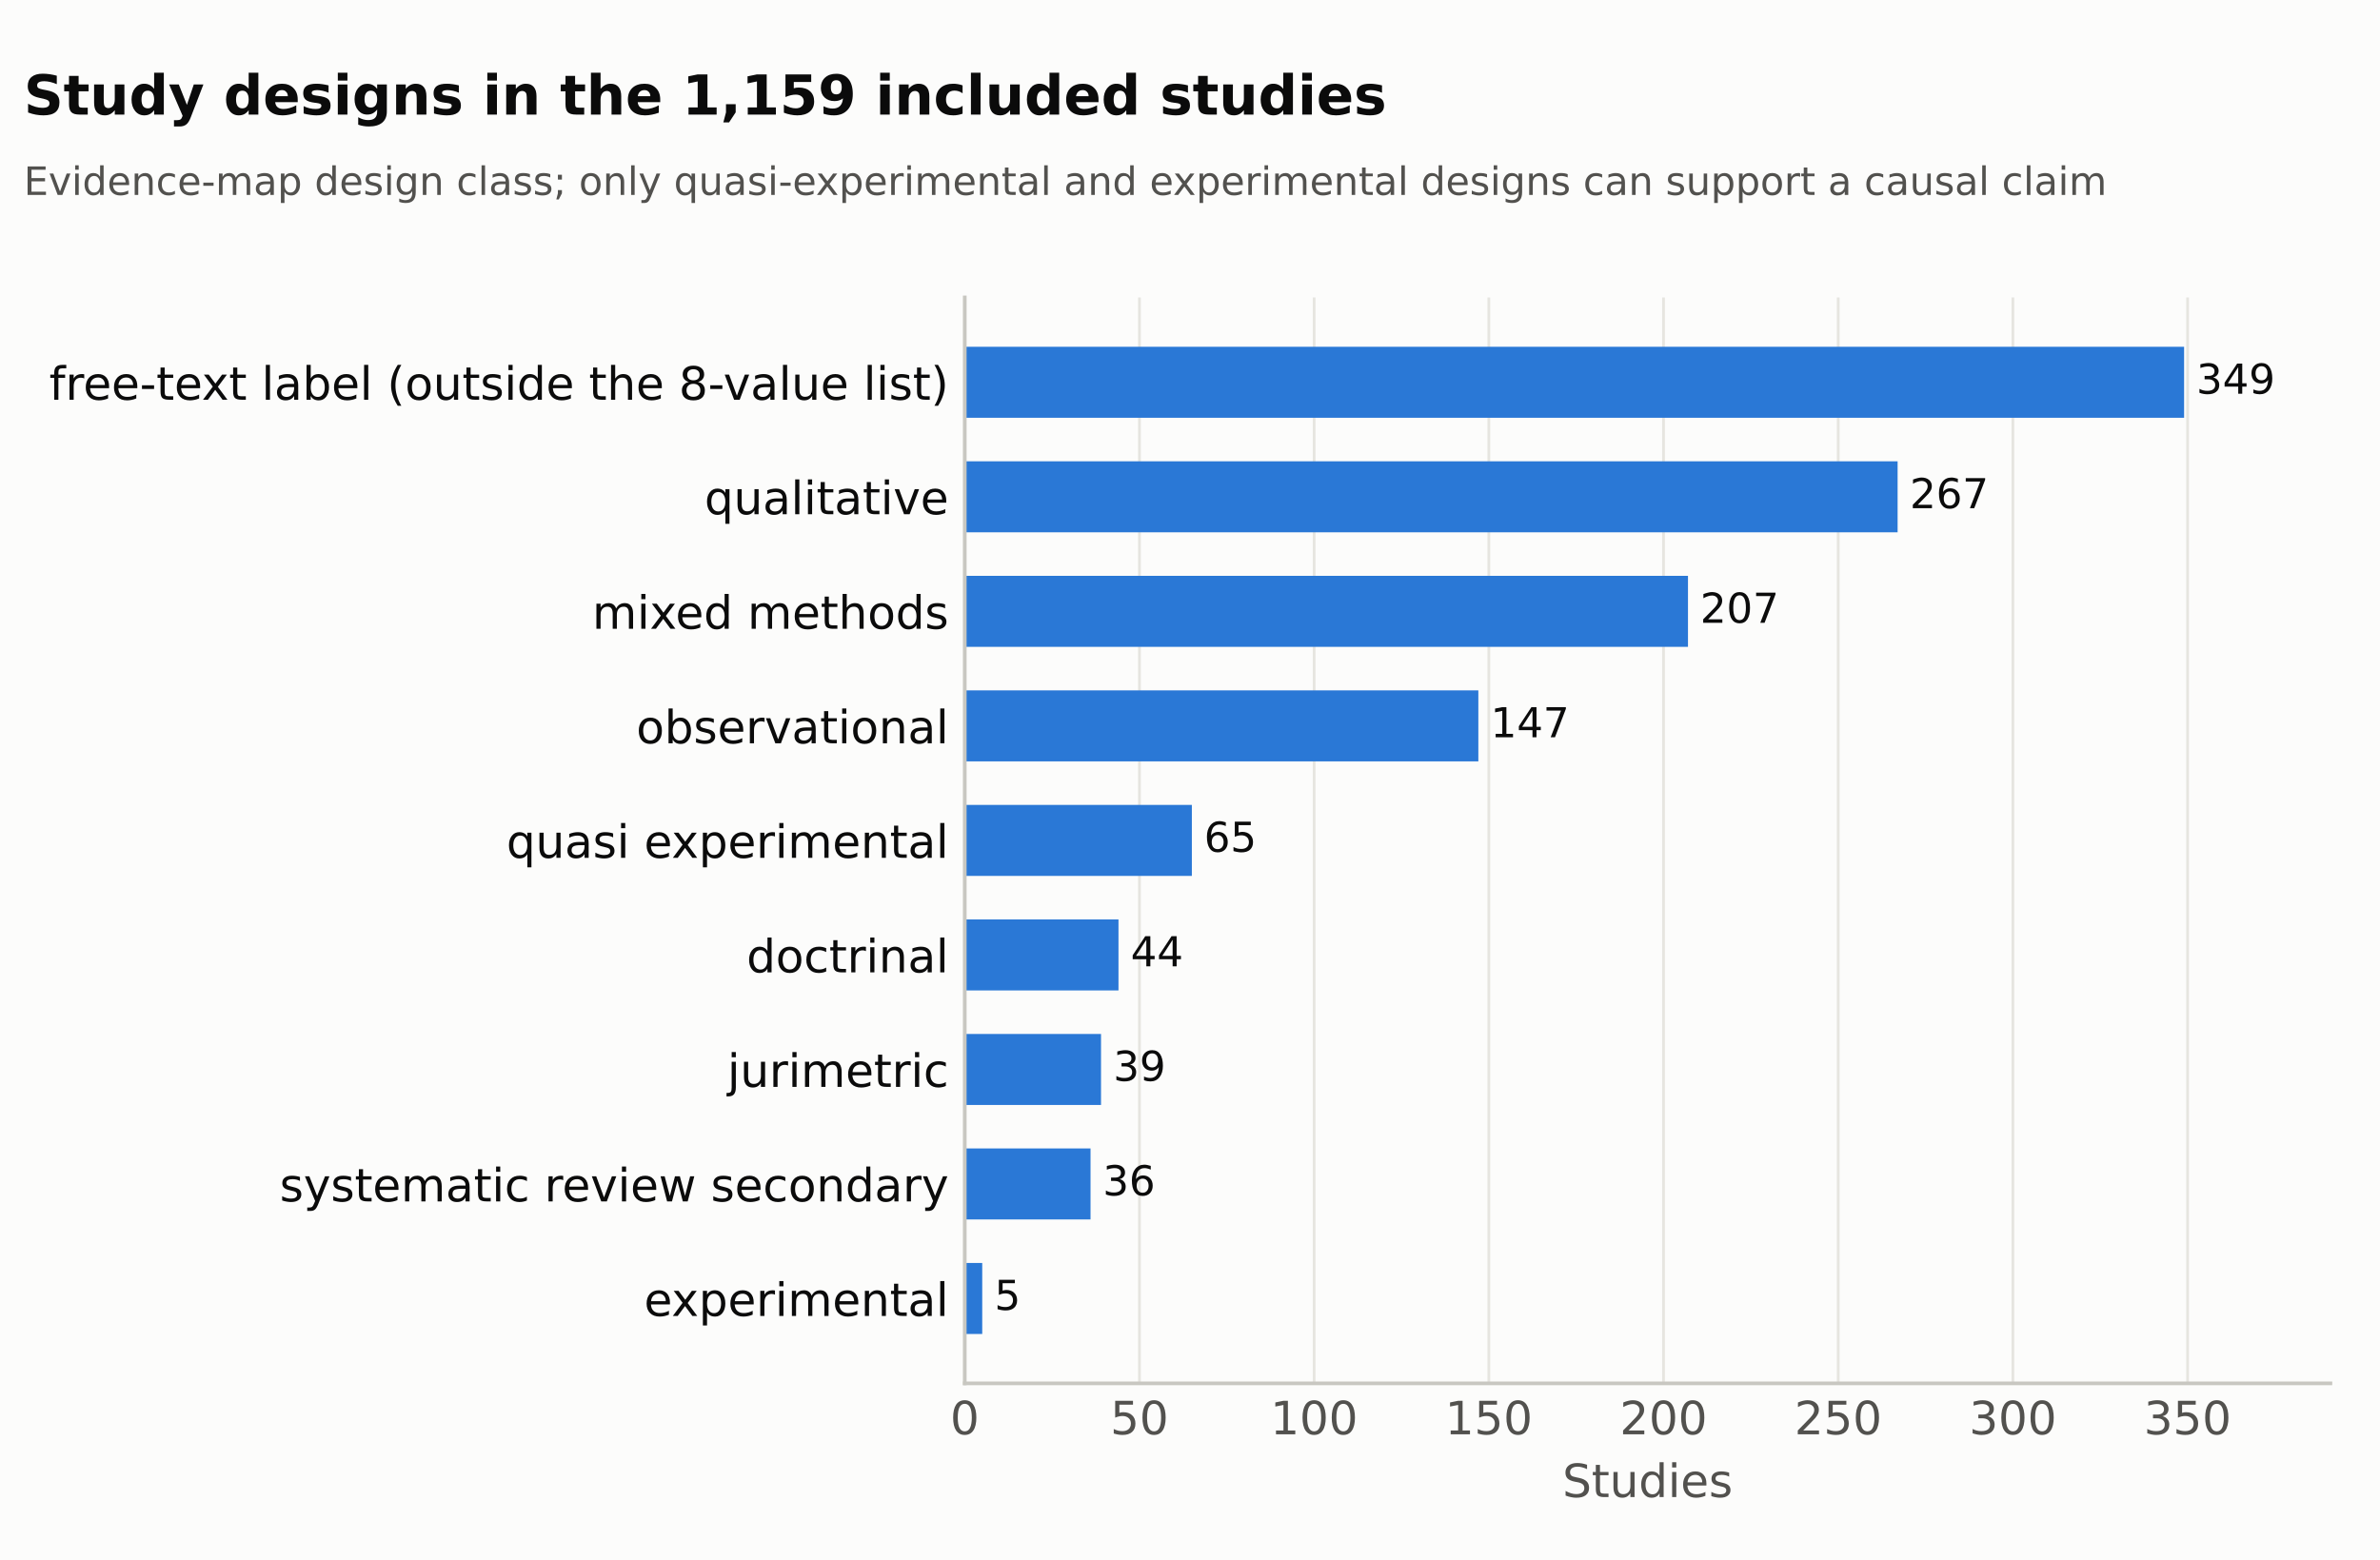
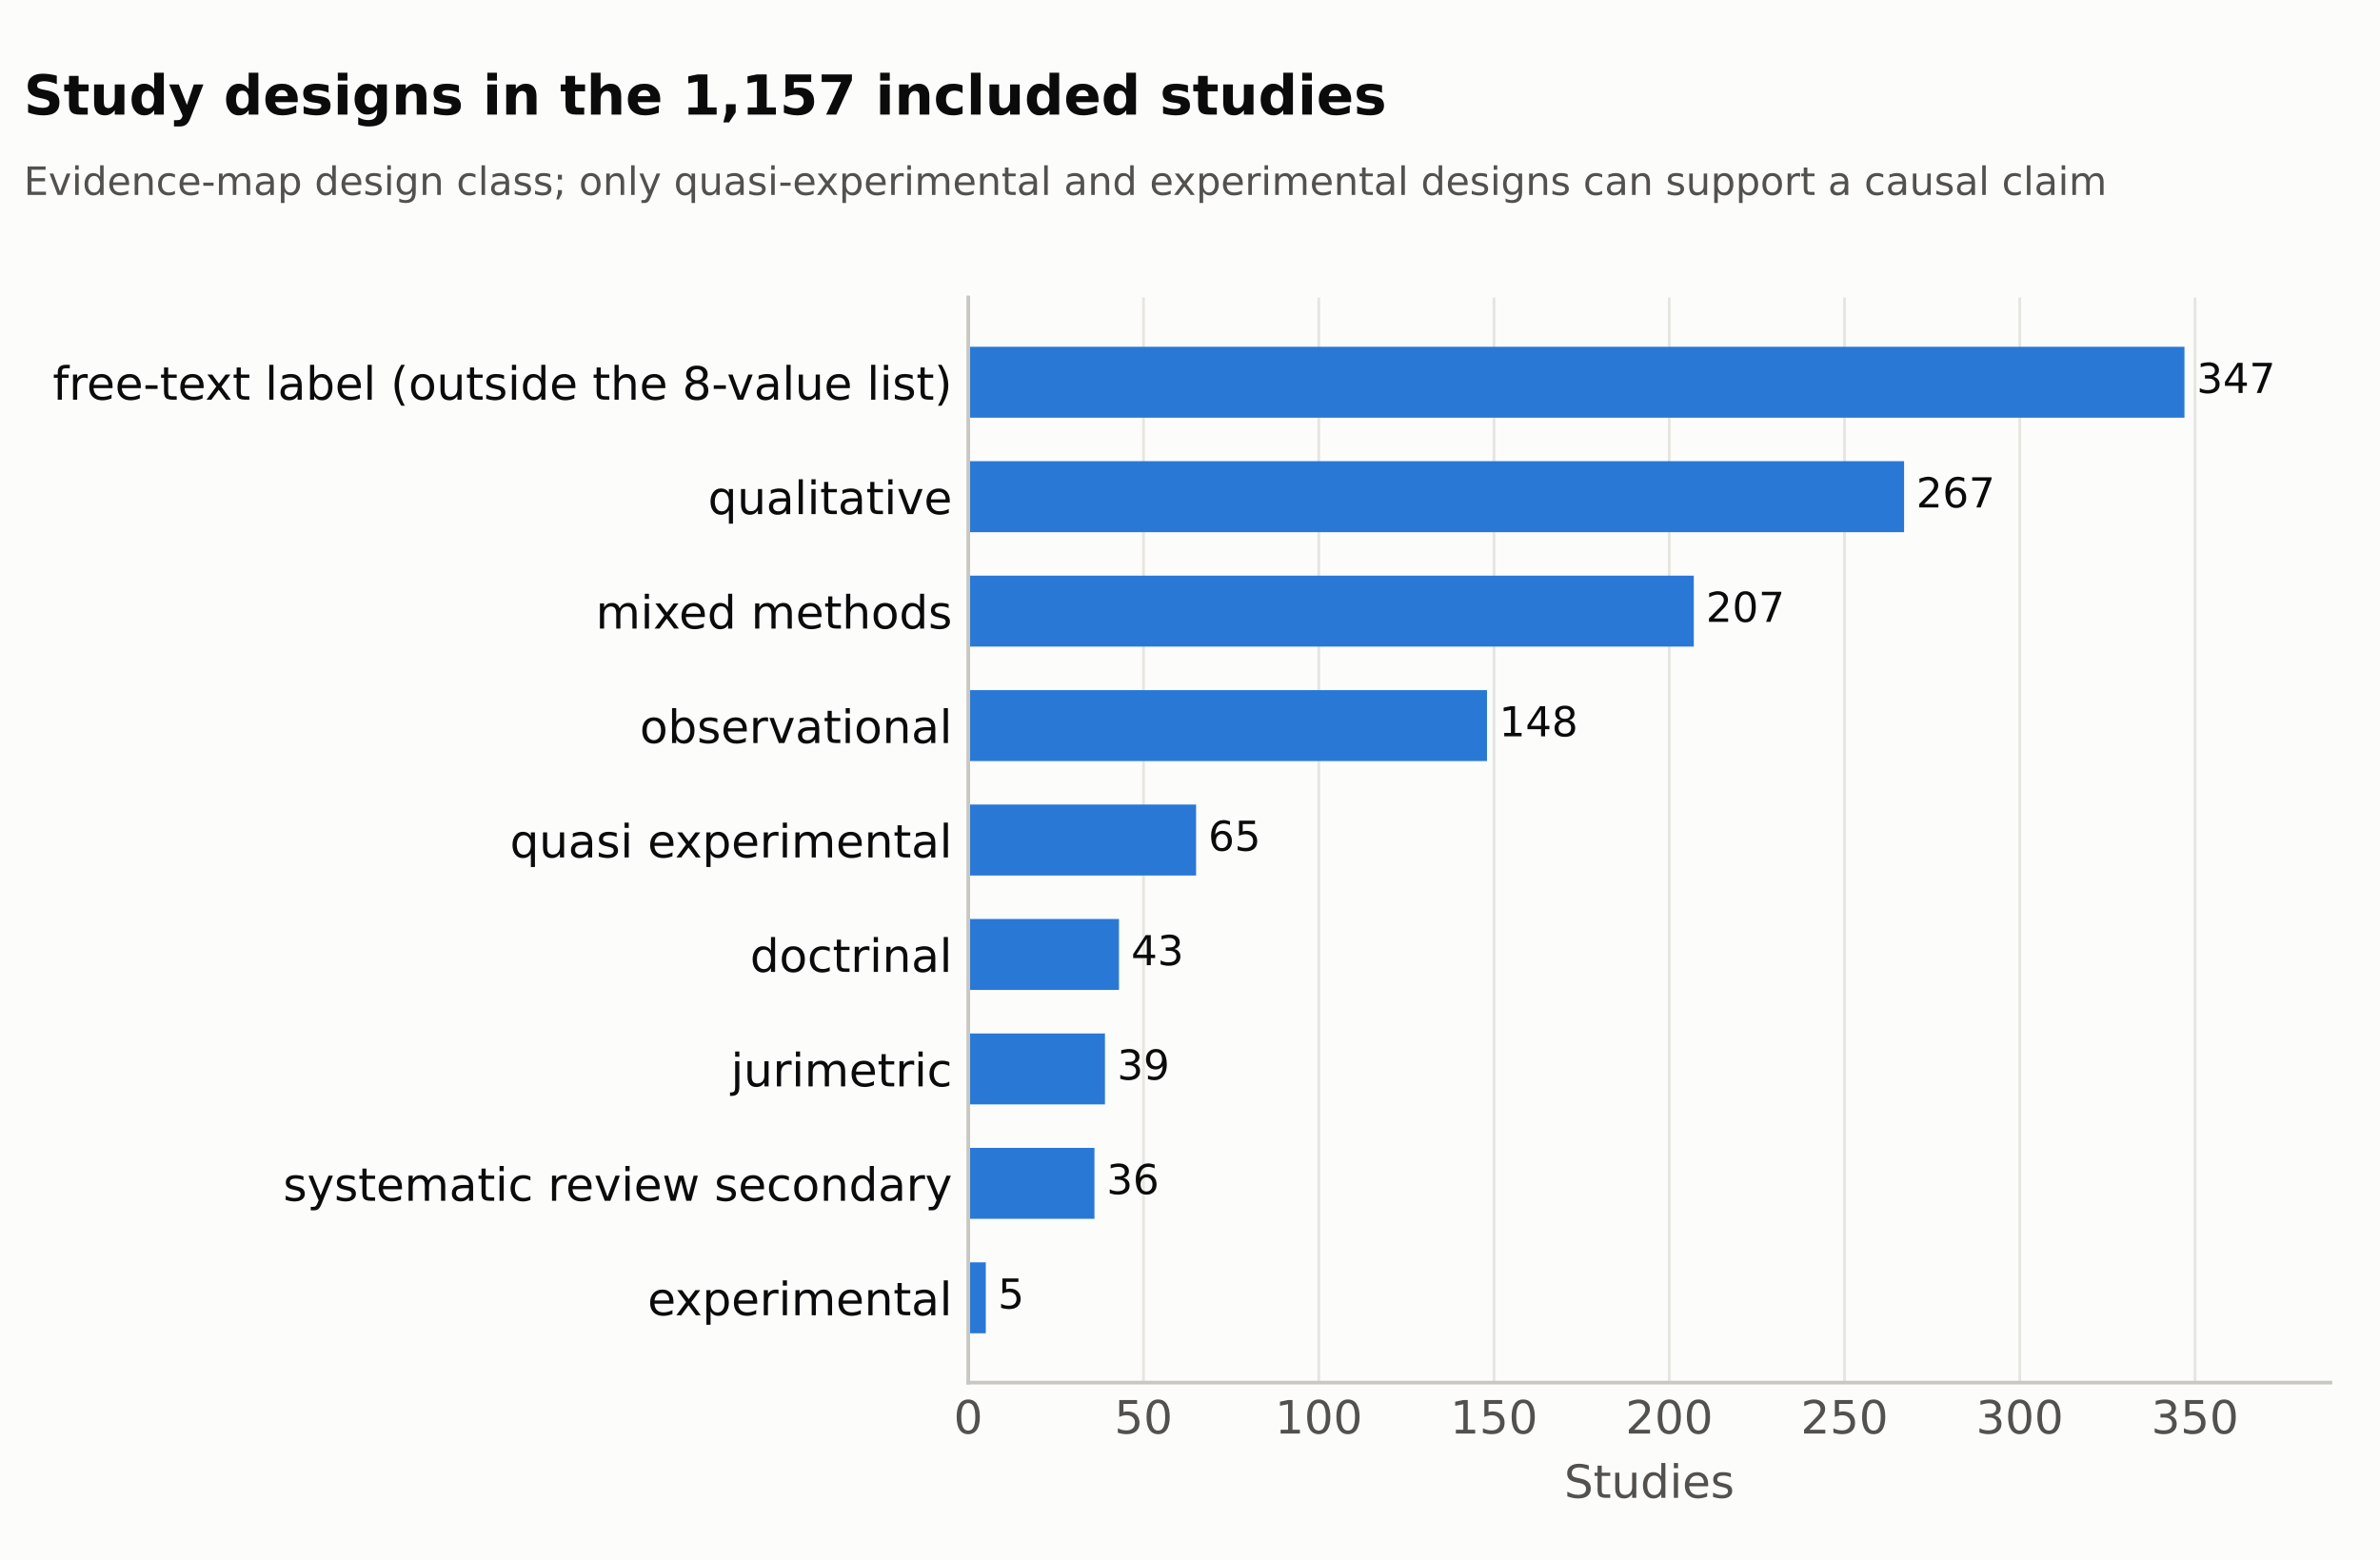
<svg xmlns="http://www.w3.org/2000/svg" width="518.4pt" height="339.84pt" viewBox="0 0 518.4 339.84" version="1.1">
  <defs>
    <style type="text/css">*{stroke-linejoin: round; stroke-linecap: butt}</style>
  </defs>
  <g id="figure_1">
    <g id="patch_1">
      <path d="M 0 339.84  L 518.4 339.84  L 518.4 0  L 0 0  z " style="fill: #fcfcfb" />
    </g>
    <g id="axes_1">
      <g id="patch_2">
-         <path d="M 210.14 301.38  L 507.6 301.38  L 507.6 64.8  L 210.14 64.8  z " style="fill: #fcfcfb" />
+         <path d="M 210.905 301.218  L 507.6 301.218  L 507.6 64.8  L 210.905 64.8  z " style="fill: #fcfcfb" />
      </g>
      <g id="matplotlib.axis_1">
        <g id="xtick_1">
          <g id="line2d_1">
-             <path d="M 210.14 301.38  L 210.14 64.8  " clip-path="url(#pdea833dba3)" style="fill: none; stroke: #e6e5e0; stroke-width: 0.6; stroke-linecap: square" />
+             <path d="M 210.905 301.218  L 210.905 64.8  " clip-path="url(#pd3a6a3861b)" style="fill: none; stroke: #e6e5e0; stroke-width: 0.6; stroke-linecap: square" />
          </g>
          <g id="line2d_2" />
          <g id="text_1">
-             <text style="font-size: 10px; font-family: 'DejaVu Sans', 'Bitstream Vera Sans', 'Computer Modern Sans Serif', 'Lucida Grande', 'Verdana', 'Geneva', 'Lucid', 'Arial', 'Helvetica', 'Avant Garde', sans-serif; text-anchor: middle; fill: #52514e" x="210.14" y="312.478" transform="rotate(-0 210.14 312.4784)">0</text>
+             <text style="font-size: 10px; font-family: 'DejaVu Sans', 'Bitstream Vera Sans', 'Computer Modern Sans Serif', 'Lucida Grande', 'Verdana', 'Geneva', 'Lucid', 'Arial', 'Helvetica', 'Avant Garde', sans-serif; text-anchor: middle; fill: #52514e" x="210.905" y="312.315" transform="rotate(-0 210.905 312.3153)">0</text>
          </g>
        </g>
        <g id="xtick_2">
          <g id="line2d_3">
-             <path d="M 248.19 301.38  L 248.19 64.8  " clip-path="url(#pdea833dba3)" style="fill: none; stroke: #e6e5e0; stroke-width: 0.6; stroke-linecap: square" />
+             <path d="M 249.076 301.218  L 249.076 64.8  " clip-path="url(#pd3a6a3861b)" style="fill: none; stroke: #e6e5e0; stroke-width: 0.6; stroke-linecap: square" />
          </g>
          <g id="line2d_4" />
          <g id="text_2">
-             <text style="font-size: 10px; font-family: 'DejaVu Sans', 'Bitstream Vera Sans', 'Computer Modern Sans Serif', 'Lucida Grande', 'Verdana', 'Geneva', 'Lucid', 'Arial', 'Helvetica', 'Avant Garde', sans-serif; text-anchor: middle; fill: #52514e" x="248.19" y="312.478" transform="rotate(-0 248.19 312.4784)">50</text>
+             <text style="font-size: 10px; font-family: 'DejaVu Sans', 'Bitstream Vera Sans', 'Computer Modern Sans Serif', 'Lucida Grande', 'Verdana', 'Geneva', 'Lucid', 'Arial', 'Helvetica', 'Avant Garde', sans-serif; text-anchor: middle; fill: #52514e" x="249.076" y="312.315" transform="rotate(-0 249.0759 312.3153)">50</text>
          </g>
        </g>
        <g id="xtick_3">
          <g id="line2d_5">
-             <path d="M 286.24 301.38  L 286.24 64.8  " clip-path="url(#pdea833dba3)" style="fill: none; stroke: #e6e5e0; stroke-width: 0.6; stroke-linecap: square" />
+             <path d="M 287.247 301.218  L 287.247 64.8  " clip-path="url(#pd3a6a3861b)" style="fill: none; stroke: #e6e5e0; stroke-width: 0.6; stroke-linecap: square" />
          </g>
          <g id="line2d_6" />
          <g id="text_3">
-             <text style="font-size: 10px; font-family: 'DejaVu Sans', 'Bitstream Vera Sans', 'Computer Modern Sans Serif', 'Lucida Grande', 'Verdana', 'Geneva', 'Lucid', 'Arial', 'Helvetica', 'Avant Garde', sans-serif; text-anchor: middle; fill: #52514e" x="286.24" y="312.478" transform="rotate(-0 286.2401 312.4784)">100</text>
+             <text style="font-size: 10px; font-family: 'DejaVu Sans', 'Bitstream Vera Sans', 'Computer Modern Sans Serif', 'Lucida Grande', 'Verdana', 'Geneva', 'Lucid', 'Arial', 'Helvetica', 'Avant Garde', sans-serif; text-anchor: middle; fill: #52514e" x="287.247" y="312.315" transform="rotate(-0 287.2469 312.3153)">100</text>
          </g>
        </g>
        <g id="xtick_4">
          <g id="line2d_7">
-             <path d="M 324.29 301.38  L 324.29 64.8  " clip-path="url(#pdea833dba3)" style="fill: none; stroke: #e6e5e0; stroke-width: 0.6; stroke-linecap: square" />
+             <path d="M 325.418 301.218  L 325.418 64.8  " clip-path="url(#pd3a6a3861b)" style="fill: none; stroke: #e6e5e0; stroke-width: 0.6; stroke-linecap: square" />
          </g>
          <g id="line2d_8" />
          <g id="text_4">
-             <text style="font-size: 10px; font-family: 'DejaVu Sans', 'Bitstream Vera Sans', 'Computer Modern Sans Serif', 'Lucida Grande', 'Verdana', 'Geneva', 'Lucid', 'Arial', 'Helvetica', 'Avant Garde', sans-serif; text-anchor: middle; fill: #52514e" x="324.29" y="312.478" transform="rotate(-0 324.2901 312.4784)">150</text>
+             <text style="font-size: 10px; font-family: 'DejaVu Sans', 'Bitstream Vera Sans', 'Computer Modern Sans Serif', 'Lucida Grande', 'Verdana', 'Geneva', 'Lucid', 'Arial', 'Helvetica', 'Avant Garde', sans-serif; text-anchor: middle; fill: #52514e" x="325.418" y="312.315" transform="rotate(-0 325.4178 312.3153)">150</text>
          </g>
        </g>
        <g id="xtick_5">
          <g id="line2d_9">
-             <path d="M 362.34 301.38  L 362.34 64.8  " clip-path="url(#pdea833dba3)" style="fill: none; stroke: #e6e5e0; stroke-width: 0.6; stroke-linecap: square" />
+             <path d="M 363.589 301.218  L 363.589 64.8  " clip-path="url(#pd3a6a3861b)" style="fill: none; stroke: #e6e5e0; stroke-width: 0.6; stroke-linecap: square" />
          </g>
          <g id="line2d_10" />
          <g id="text_5">
-             <text style="font-size: 10px; font-family: 'DejaVu Sans', 'Bitstream Vera Sans', 'Computer Modern Sans Serif', 'Lucida Grande', 'Verdana', 'Geneva', 'Lucid', 'Arial', 'Helvetica', 'Avant Garde', sans-serif; text-anchor: middle; fill: #52514e" x="362.34" y="312.478" transform="rotate(-0 362.3402 312.4784)">200</text>
+             <text style="font-size: 10px; font-family: 'DejaVu Sans', 'Bitstream Vera Sans', 'Computer Modern Sans Serif', 'Lucida Grande', 'Verdana', 'Geneva', 'Lucid', 'Arial', 'Helvetica', 'Avant Garde', sans-serif; text-anchor: middle; fill: #52514e" x="363.589" y="312.315" transform="rotate(-0 363.5887 312.3153)">200</text>
          </g>
        </g>
        <g id="xtick_6">
          <g id="line2d_11">
-             <path d="M 400.39 301.38  L 400.39 64.8  " clip-path="url(#pdea833dba3)" style="fill: none; stroke: #e6e5e0; stroke-width: 0.6; stroke-linecap: square" />
+             <path d="M 401.76 301.218  L 401.76 64.8  " clip-path="url(#pd3a6a3861b)" style="fill: none; stroke: #e6e5e0; stroke-width: 0.6; stroke-linecap: square" />
          </g>
          <g id="line2d_12" />
          <g id="text_6">
-             <text style="font-size: 10px; font-family: 'DejaVu Sans', 'Bitstream Vera Sans', 'Computer Modern Sans Serif', 'Lucida Grande', 'Verdana', 'Geneva', 'Lucid', 'Arial', 'Helvetica', 'Avant Garde', sans-serif; text-anchor: middle; fill: #52514e" x="400.39" y="312.478" transform="rotate(-0 400.3902 312.4784)">250</text>
+             <text style="font-size: 10px; font-family: 'DejaVu Sans', 'Bitstream Vera Sans', 'Computer Modern Sans Serif', 'Lucida Grande', 'Verdana', 'Geneva', 'Lucid', 'Arial', 'Helvetica', 'Avant Garde', sans-serif; text-anchor: middle; fill: #52514e" x="401.76" y="312.315" transform="rotate(-0 401.7596 312.3153)">250</text>
          </g>
        </g>
        <g id="xtick_7">
          <g id="line2d_13">
-             <path d="M 438.44 301.38  L 438.44 64.8  " clip-path="url(#pdea833dba3)" style="fill: none; stroke: #e6e5e0; stroke-width: 0.6; stroke-linecap: square" />
+             <path d="M 439.931 301.218  L 439.931 64.8  " clip-path="url(#pd3a6a3861b)" style="fill: none; stroke: #e6e5e0; stroke-width: 0.6; stroke-linecap: square" />
          </g>
          <g id="line2d_14" />
          <g id="text_7">
-             <text style="font-size: 10px; font-family: 'DejaVu Sans', 'Bitstream Vera Sans', 'Computer Modern Sans Serif', 'Lucida Grande', 'Verdana', 'Geneva', 'Lucid', 'Arial', 'Helvetica', 'Avant Garde', sans-serif; text-anchor: middle; fill: #52514e" x="438.44" y="312.478" transform="rotate(-0 438.4402 312.4784)">300</text>
+             <text style="font-size: 10px; font-family: 'DejaVu Sans', 'Bitstream Vera Sans', 'Computer Modern Sans Serif', 'Lucida Grande', 'Verdana', 'Geneva', 'Lucid', 'Arial', 'Helvetica', 'Avant Garde', sans-serif; text-anchor: middle; fill: #52514e" x="439.931" y="312.315" transform="rotate(-0 439.9306 312.3153)">300</text>
          </g>
        </g>
        <g id="xtick_8">
          <g id="line2d_15">
-             <path d="M 476.49 301.38  L 476.49 64.8  " clip-path="url(#pdea833dba3)" style="fill: none; stroke: #e6e5e0; stroke-width: 0.6; stroke-linecap: square" />
+             <path d="M 478.102 301.218  L 478.102 64.8  " clip-path="url(#pd3a6a3861b)" style="fill: none; stroke: #e6e5e0; stroke-width: 0.6; stroke-linecap: square" />
          </g>
          <g id="line2d_16" />
          <g id="text_8">
-             <text style="font-size: 10px; font-family: 'DejaVu Sans', 'Bitstream Vera Sans', 'Computer Modern Sans Serif', 'Lucida Grande', 'Verdana', 'Geneva', 'Lucid', 'Arial', 'Helvetica', 'Avant Garde', sans-serif; text-anchor: middle; fill: #52514e" x="476.49" y="312.478" transform="rotate(-0 476.4903 312.4784)">350</text>
+             <text style="font-size: 10px; font-family: 'DejaVu Sans', 'Bitstream Vera Sans', 'Computer Modern Sans Serif', 'Lucida Grande', 'Verdana', 'Geneva', 'Lucid', 'Arial', 'Helvetica', 'Avant Garde', sans-serif; text-anchor: middle; fill: #52514e" x="478.102" y="312.315" transform="rotate(-0 478.1015 312.3153)">350</text>
          </g>
        </g>
        <g id="text_9">
-           <text style="font-size: 10px; font-family: 'DejaVu Sans', 'Bitstream Vera Sans', 'Computer Modern Sans Serif', 'Lucida Grande', 'Verdana', 'Geneva', 'Lucid', 'Arial', 'Helvetica', 'Avant Garde', sans-serif; text-anchor: middle; fill: #52514e" x="358.87" y="326.157" transform="rotate(-0 358.87 326.1566)">Studies</text>
+           <text style="font-size: 10px; font-family: 'DejaVu Sans', 'Bitstream Vera Sans', 'Computer Modern Sans Serif', 'Lucida Grande', 'Verdana', 'Geneva', 'Lucid', 'Arial', 'Helvetica', 'Avant Garde', sans-serif; text-anchor: middle; fill: #52514e" x="359.252" y="326.316" transform="rotate(-0 359.2525 326.3161)">Studies</text>
        </g>
      </g>
      <g id="matplotlib.axis_2">
        <g id="ytick_1">
          <g id="line2d_17" />
          <g id="text_10">
-             <text style="font-size: 10px; font-family: 'DejaVu Sans', 'Bitstream Vera Sans', 'Computer Modern Sans Serif', 'Lucida Grande', 'Verdana', 'Geneva', 'Lucid', 'Arial', 'Helvetica', 'Avant Garde', sans-serif; text-anchor: end; fill: #0b0b0b" x="206.64" y="87.087" transform="rotate(-0 206.64 87.08749)">free-text label (outside the 8-value list)</text>
+             <text style="font-size: 10px; font-family: 'DejaVu Sans', 'Bitstream Vera Sans', 'Computer Modern Sans Serif', 'Lucida Grande', 'Verdana', 'Geneva', 'Lucid', 'Arial', 'Helvetica', 'Avant Garde', sans-serif; text-anchor: end; fill: #0b0b0b" x="207.405" y="87.075" transform="rotate(-0 207.405 87.0748)">free-text label (outside the 8-value list)</text>
          </g>
        </g>
        <g id="ytick_2">
          <g id="line2d_18" />
          <g id="text_11">
-             <text style="font-size: 10px; font-family: 'DejaVu Sans', 'Bitstream Vera Sans', 'Computer Modern Sans Serif', 'Lucida Grande', 'Verdana', 'Geneva', 'Lucid', 'Arial', 'Helvetica', 'Avant Garde', sans-serif; text-anchor: end; fill: #0b0b0b" x="206.64" y="112.038" transform="rotate(-0 206.64 112.0379)">qualitative</text>
+             <text style="font-size: 10px; font-family: 'DejaVu Sans', 'Bitstream Vera Sans', 'Computer Modern Sans Serif', 'Lucida Grande', 'Verdana', 'Geneva', 'Lucid', 'Arial', 'Helvetica', 'Avant Garde', sans-serif; text-anchor: end; fill: #0b0b0b" x="207.405" y="112.008" transform="rotate(-0 207.405 112.0081)">qualitative</text>
          </g>
        </g>
        <g id="ytick_3">
          <g id="line2d_19" />
          <g id="text_12">
-             <text style="font-size: 10px; font-family: 'DejaVu Sans', 'Bitstream Vera Sans', 'Computer Modern Sans Serif', 'Lucida Grande', 'Verdana', 'Geneva', 'Lucid', 'Arial', 'Helvetica', 'Avant Garde', sans-serif; text-anchor: end; fill: #0b0b0b" x="206.64" y="136.988" transform="rotate(-0 206.64 136.9884)">mixed methods</text>
+             <text style="font-size: 10px; font-family: 'DejaVu Sans', 'Bitstream Vera Sans', 'Computer Modern Sans Serif', 'Lucida Grande', 'Verdana', 'Geneva', 'Lucid', 'Arial', 'Helvetica', 'Avant Garde', sans-serif; text-anchor: end; fill: #0b0b0b" x="207.405" y="136.941" transform="rotate(-0 207.405 136.9414)">mixed methods</text>
          </g>
        </g>
        <g id="ytick_4">
          <g id="line2d_20" />
          <g id="text_13">
-             <text style="font-size: 10px; font-family: 'DejaVu Sans', 'Bitstream Vera Sans', 'Computer Modern Sans Serif', 'Lucida Grande', 'Verdana', 'Geneva', 'Lucid', 'Arial', 'Helvetica', 'Avant Garde', sans-serif; text-anchor: end; fill: #0b0b0b" x="206.64" y="161.939" transform="rotate(-0 206.64 161.9388)">observational</text>
+             <text style="font-size: 10px; font-family: 'DejaVu Sans', 'Bitstream Vera Sans', 'Computer Modern Sans Serif', 'Lucida Grande', 'Verdana', 'Geneva', 'Lucid', 'Arial', 'Helvetica', 'Avant Garde', sans-serif; text-anchor: end; fill: #0b0b0b" x="207.405" y="161.875" transform="rotate(-0 207.405 161.8747)">observational</text>
          </g>
        </g>
        <g id="ytick_5">
          <g id="line2d_21" />
          <g id="text_14">
-             <text style="font-size: 10px; font-family: 'DejaVu Sans', 'Bitstream Vera Sans', 'Computer Modern Sans Serif', 'Lucida Grande', 'Verdana', 'Geneva', 'Lucid', 'Arial', 'Helvetica', 'Avant Garde', sans-serif; text-anchor: end; fill: #0b0b0b" x="206.64" y="186.889" transform="rotate(-0 206.64 186.8892)">quasi experimental</text>
+             <text style="font-size: 10px; font-family: 'DejaVu Sans', 'Bitstream Vera Sans', 'Computer Modern Sans Serif', 'Lucida Grande', 'Verdana', 'Geneva', 'Lucid', 'Arial', 'Helvetica', 'Avant Garde', sans-serif; text-anchor: end; fill: #0b0b0b" x="207.405" y="186.808" transform="rotate(-0 207.405 186.808)">quasi experimental</text>
          </g>
        </g>
        <g id="ytick_6">
          <g id="line2d_22" />
          <g id="text_15">
-             <text style="font-size: 10px; font-family: 'DejaVu Sans', 'Bitstream Vera Sans', 'Computer Modern Sans Serif', 'Lucida Grande', 'Verdana', 'Geneva', 'Lucid', 'Arial', 'Helvetica', 'Avant Garde', sans-serif; text-anchor: end; fill: #0b0b0b" x="206.64" y="211.84" transform="rotate(-0 206.64 211.8397)">doctrinal</text>
+             <text style="font-size: 10px; font-family: 'DejaVu Sans', 'Bitstream Vera Sans', 'Computer Modern Sans Serif', 'Lucida Grande', 'Verdana', 'Geneva', 'Lucid', 'Arial', 'Helvetica', 'Avant Garde', sans-serif; text-anchor: end; fill: #0b0b0b" x="207.405" y="211.741" transform="rotate(-0 207.405 211.7414)">doctrinal</text>
          </g>
        </g>
        <g id="ytick_7">
          <g id="line2d_23" />
          <g id="text_16">
-             <text style="font-size: 10px; font-family: 'DejaVu Sans', 'Bitstream Vera Sans', 'Computer Modern Sans Serif', 'Lucida Grande', 'Verdana', 'Geneva', 'Lucid', 'Arial', 'Helvetica', 'Avant Garde', sans-serif; text-anchor: end; fill: #0b0b0b" x="206.64" y="236.79" transform="rotate(-0 206.64 236.7901)">jurimetric</text>
+             <text style="font-size: 10px; font-family: 'DejaVu Sans', 'Bitstream Vera Sans', 'Computer Modern Sans Serif', 'Lucida Grande', 'Verdana', 'Geneva', 'Lucid', 'Arial', 'Helvetica', 'Avant Garde', sans-serif; text-anchor: end; fill: #0b0b0b" x="207.405" y="236.675" transform="rotate(-0 207.405 236.6747)">jurimetric</text>
          </g>
        </g>
        <g id="ytick_8">
          <g id="line2d_24" />
          <g id="text_17">
-             <text style="font-size: 10px; font-family: 'DejaVu Sans', 'Bitstream Vera Sans', 'Computer Modern Sans Serif', 'Lucida Grande', 'Verdana', 'Geneva', 'Lucid', 'Arial', 'Helvetica', 'Avant Garde', sans-serif; text-anchor: end; fill: #0b0b0b" x="206.64" y="261.741" transform="rotate(-0 206.64 261.7405)">systematic review secondary</text>
+             <text style="font-size: 10px; font-family: 'DejaVu Sans', 'Bitstream Vera Sans', 'Computer Modern Sans Serif', 'Lucida Grande', 'Verdana', 'Geneva', 'Lucid', 'Arial', 'Helvetica', 'Avant Garde', sans-serif; text-anchor: end; fill: #0b0b0b" x="207.405" y="261.608" transform="rotate(-0 207.405 261.608)">systematic review secondary</text>
          </g>
        </g>
        <g id="ytick_9">
          <g id="line2d_25" />
          <g id="text_18">
-             <text style="font-size: 10px; font-family: 'DejaVu Sans', 'Bitstream Vera Sans', 'Computer Modern Sans Serif', 'Lucida Grande', 'Verdana', 'Geneva', 'Lucid', 'Arial', 'Helvetica', 'Avant Garde', sans-serif; text-anchor: end; fill: #0b0b0b" x="206.64" y="286.691" transform="rotate(-0 206.64 286.6909)">experimental</text>
+             <text style="font-size: 10px; font-family: 'DejaVu Sans', 'Bitstream Vera Sans', 'Computer Modern Sans Serif', 'Lucida Grande', 'Verdana', 'Geneva', 'Lucid', 'Arial', 'Helvetica', 'Avant Garde', sans-serif; text-anchor: end; fill: #0b0b0b" x="207.405" y="286.541" transform="rotate(-0 207.405 286.5413)">experimental</text>
          </g>
        </g>
      </g>
      <g id="patch_3">
-         <path d="M 210.14 75.554  L 475.729 75.554  L 475.729 91.023  L 210.14 91.023  z " clip-path="url(#pdea833dba3)" style="fill: #2a78d6" />
+         <path d="M 210.905 75.546  L 475.811 75.546  L 475.811 91.005  L 210.905 91.005  z " clip-path="url(#pd3a6a3861b)" style="fill: #2a78d6" />
      </g>
      <g id="patch_4">
-         <path d="M 210.14 100.504  L 413.327 100.504  L 413.327 115.973  L 210.14 115.973  z " clip-path="url(#pdea833dba3)" style="fill: #2a78d6" />
+         <path d="M 210.905 100.48  L 414.738 100.48  L 414.738 115.938  L 210.905 115.938  z " clip-path="url(#pd3a6a3861b)" style="fill: #2a78d6" />
      </g>
      <g id="patch_5">
-         <path d="M 210.14 125.455  L 367.667 125.455  L 367.667 140.924  L 210.14 140.924  z " clip-path="url(#pdea833dba3)" style="fill: #2a78d6" />
+         <path d="M 210.905 125.413  L 368.933 125.413  L 368.933 140.872  L 210.905 140.872  z " clip-path="url(#pd3a6a3861b)" style="fill: #2a78d6" />
      </g>
      <g id="patch_6">
-         <path d="M 210.14 150.405  L 322.007 150.405  L 322.007 165.874  L 210.14 165.874  z " clip-path="url(#pdea833dba3)" style="fill: #2a78d6" />
+         <path d="M 210.905 150.346  L 323.891 150.346  L 323.891 165.805  L 210.905 165.805  z " clip-path="url(#pd3a6a3861b)" style="fill: #2a78d6" />
      </g>
      <g id="patch_7">
-         <path d="M 210.14 175.355  L 259.605 175.355  L 259.605 190.825  L 210.14 190.825  z " clip-path="url(#pdea833dba3)" style="fill: #2a78d6" />
+         <path d="M 210.905 175.28  L 260.527 175.28  L 260.527 190.738  L 210.905 190.738  z " clip-path="url(#pd3a6a3861b)" style="fill: #2a78d6" />
      </g>
      <g id="patch_8">
-         <path d="M 210.14 200.306  L 243.624 200.306  L 243.624 215.775  L 210.14 215.775  z " clip-path="url(#pdea833dba3)" style="fill: #2a78d6" />
+         <path d="M 210.905 200.213  L 243.732 200.213  L 243.732 215.671  L 210.905 215.671  z " clip-path="url(#pd3a6a3861b)" style="fill: #2a78d6" />
      </g>
      <g id="patch_9">
-         <path d="M 210.14 225.256  L 239.819 225.256  L 239.819 240.725  L 210.14 240.725  z " clip-path="url(#pdea833dba3)" style="fill: #2a78d6" />
+         <path d="M 210.905 225.146  L 240.678 225.146  L 240.678 240.605  L 210.905 240.605  z " clip-path="url(#pd3a6a3861b)" style="fill: #2a78d6" />
      </g>
      <g id="patch_10">
-         <path d="M 210.14 250.207  L 237.536 250.207  L 237.536 265.676  L 210.14 265.676  z " clip-path="url(#pdea833dba3)" style="fill: #2a78d6" />
+         <path d="M 210.905 250.079  L 238.388 250.079  L 238.388 265.538  L 210.905 265.538  z " clip-path="url(#pd3a6a3861b)" style="fill: #2a78d6" />
      </g>
      <g id="patch_11">
-         <path d="M 210.14 275.157  L 213.945 275.157  L 213.945 290.626  L 210.14 290.626  z " clip-path="url(#pdea833dba3)" style="fill: #2a78d6" />
+         <path d="M 210.905 275.013  L 214.722 275.013  L 214.722 290.471  L 210.905 290.471  z " clip-path="url(#pd3a6a3861b)" style="fill: #2a78d6" />
      </g>
      <g id="patch_12">
-         <path d="M 210.14 301.38  L 210.14 64.8  " style="fill: none; stroke: #c8c7c1; stroke-width: 0.8; stroke-linejoin: miter; stroke-linecap: square" />
+         <path d="M 210.905 301.218  L 210.905 64.8  " style="fill: none; stroke: #c8c7c1; stroke-width: 0.8; stroke-linejoin: miter; stroke-linecap: square" />
      </g>
      <g id="patch_13">
-         <path d="M 210.14 301.38  L 507.6 301.38  " style="fill: none; stroke: #c8c7c1; stroke-width: 0.8; stroke-linejoin: miter; stroke-linecap: square" />
+         <path d="M 210.905 301.218  L 507.6 301.218  " style="fill: none; stroke: #c8c7c1; stroke-width: 0.8; stroke-linejoin: miter; stroke-linecap: square" />
      </g>
      <g id="text_19">
-         <text style="font-size: 9px; font-family: 'DejaVu Sans', 'Bitstream Vera Sans', 'Computer Modern Sans Serif', 'Lucida Grande', 'Verdana', 'Geneva', 'Lucid', 'Arial', 'Helvetica', 'Avant Garde', sans-serif; text-anchor: start; fill: #0b0b0b" x="478.385" y="85.772" transform="rotate(-0 478.3852 85.77171)">349</text>
+         <text style="font-size: 9px; font-family: 'DejaVu Sans', 'Bitstream Vera Sans', 'Computer Modern Sans Serif', 'Lucida Grande', 'Verdana', 'Geneva', 'Lucid', 'Arial', 'Helvetica', 'Avant Garde', sans-serif; text-anchor: start; fill: #0b0b0b" x="478.46" y="85.613" transform="rotate(-0 478.4603 85.61347)">347</text>
      </g>
      <g id="text_20">
-         <text style="font-size: 9px; font-family: 'DejaVu Sans', 'Bitstream Vera Sans', 'Computer Modern Sans Serif', 'Lucida Grande', 'Verdana', 'Geneva', 'Lucid', 'Arial', 'Helvetica', 'Avant Garde', sans-serif; text-anchor: start; fill: #0b0b0b" x="415.983" y="110.722" transform="rotate(-0 415.9831 110.7221)">267</text>
+         <text style="font-size: 9px; font-family: 'DejaVu Sans', 'Bitstream Vera Sans', 'Computer Modern Sans Serif', 'Lucida Grande', 'Verdana', 'Geneva', 'Lucid', 'Arial', 'Helvetica', 'Avant Garde', sans-serif; text-anchor: start; fill: #0b0b0b" x="417.387" y="110.547" transform="rotate(-0 417.3868 110.5468)">267</text>
      </g>
      <g id="text_21">
-         <text style="font-size: 9px; font-family: 'DejaVu Sans', 'Bitstream Vera Sans', 'Computer Modern Sans Serif', 'Lucida Grande', 'Verdana', 'Geneva', 'Lucid', 'Arial', 'Helvetica', 'Avant Garde', sans-serif; text-anchor: start; fill: #0b0b0b" x="370.323" y="135.673" transform="rotate(-0 370.3231 135.6726)">207</text>
+         <text style="font-size: 9px; font-family: 'DejaVu Sans', 'Bitstream Vera Sans', 'Computer Modern Sans Serif', 'Lucida Grande', 'Verdana', 'Geneva', 'Lucid', 'Arial', 'Helvetica', 'Avant Garde', sans-serif; text-anchor: start; fill: #0b0b0b" x="371.582" y="135.48" transform="rotate(-0 371.5817 135.4801)">207</text>
      </g>
      <g id="text_22">
-         <text style="font-size: 9px; font-family: 'DejaVu Sans', 'Bitstream Vera Sans', 'Computer Modern Sans Serif', 'Lucida Grande', 'Verdana', 'Geneva', 'Lucid', 'Arial', 'Helvetica', 'Avant Garde', sans-serif; text-anchor: start; fill: #0b0b0b" x="324.663" y="160.623" transform="rotate(-0 324.663 160.623)">147</text>
+         <text style="font-size: 9px; font-family: 'DejaVu Sans', 'Bitstream Vera Sans', 'Computer Modern Sans Serif', 'Lucida Grande', 'Verdana', 'Geneva', 'Lucid', 'Arial', 'Helvetica', 'Avant Garde', sans-serif; text-anchor: start; fill: #0b0b0b" x="326.54" y="160.413" transform="rotate(-0 326.54 160.4134)">148</text>
      </g>
      <g id="text_23">
-         <text style="font-size: 9px; font-family: 'DejaVu Sans', 'Bitstream Vera Sans', 'Computer Modern Sans Serif', 'Lucida Grande', 'Verdana', 'Geneva', 'Lucid', 'Arial', 'Helvetica', 'Avant Garde', sans-serif; text-anchor: start; fill: #0b0b0b" x="262.261" y="185.573" transform="rotate(-0 262.2609 185.5734)">65</text>
+         <text style="font-size: 9px; font-family: 'DejaVu Sans', 'Bitstream Vera Sans', 'Computer Modern Sans Serif', 'Lucida Grande', 'Verdana', 'Geneva', 'Lucid', 'Arial', 'Helvetica', 'Avant Garde', sans-serif; text-anchor: start; fill: #0b0b0b" x="263.176" y="185.347" transform="rotate(-0 263.1763 185.3467)">65</text>
      </g>
      <g id="text_24">
-         <text style="font-size: 9px; font-family: 'DejaVu Sans', 'Bitstream Vera Sans', 'Computer Modern Sans Serif', 'Lucida Grande', 'Verdana', 'Geneva', 'Lucid', 'Arial', 'Helvetica', 'Avant Garde', sans-serif; text-anchor: start; fill: #0b0b0b" x="246.28" y="210.524" transform="rotate(-0 246.2799 210.5239)">44</text>
+         <text style="font-size: 9px; font-family: 'DejaVu Sans', 'Bitstream Vera Sans', 'Computer Modern Sans Serif', 'Lucida Grande', 'Verdana', 'Geneva', 'Lucid', 'Arial', 'Helvetica', 'Avant Garde', sans-serif; text-anchor: start; fill: #0b0b0b" x="246.381" y="210.28" transform="rotate(-0 246.3811 210.28)">43</text>
      </g>
      <g id="text_25">
-         <text style="font-size: 9px; font-family: 'DejaVu Sans', 'Bitstream Vera Sans', 'Computer Modern Sans Serif', 'Lucida Grande', 'Verdana', 'Geneva', 'Lucid', 'Arial', 'Helvetica', 'Avant Garde', sans-serif; text-anchor: start; fill: #0b0b0b" x="242.475" y="235.474" transform="rotate(-0 242.4749 235.4743)">39</text>
+         <text style="font-size: 9px; font-family: 'DejaVu Sans', 'Bitstream Vera Sans', 'Computer Modern Sans Serif', 'Lucida Grande', 'Verdana', 'Geneva', 'Lucid', 'Arial', 'Helvetica', 'Avant Garde', sans-serif; text-anchor: start; fill: #0b0b0b" x="243.327" y="235.213" transform="rotate(-0 243.3274 235.2133)">39</text>
      </g>
      <g id="text_26">
-         <text style="font-size: 9px; font-family: 'DejaVu Sans', 'Bitstream Vera Sans', 'Computer Modern Sans Serif', 'Lucida Grande', 'Verdana', 'Geneva', 'Lucid', 'Arial', 'Helvetica', 'Avant Garde', sans-serif; text-anchor: start; fill: #0b0b0b" x="240.192" y="260.425" transform="rotate(-0 240.1919 260.4247)">36</text>
+         <text style="font-size: 9px; font-family: 'DejaVu Sans', 'Bitstream Vera Sans', 'Computer Modern Sans Serif', 'Lucida Grande', 'Verdana', 'Geneva', 'Lucid', 'Arial', 'Helvetica', 'Avant Garde', sans-serif; text-anchor: start; fill: #0b0b0b" x="241.037" y="260.147" transform="rotate(-0 241.0371 260.1467)">36</text>
      </g>
      <g id="text_27">
-         <text style="font-size: 9px; font-family: 'DejaVu Sans', 'Bitstream Vera Sans', 'Computer Modern Sans Serif', 'Lucida Grande', 'Verdana', 'Geneva', 'Lucid', 'Arial', 'Helvetica', 'Avant Garde', sans-serif; text-anchor: start; fill: #0b0b0b" x="216.601" y="285.375" transform="rotate(-0 216.6009 285.3752)">5</text>
+         <text style="font-size: 9px; font-family: 'DejaVu Sans', 'Bitstream Vera Sans', 'Computer Modern Sans Serif', 'Lucida Grande', 'Verdana', 'Geneva', 'Lucid', 'Arial', 'Helvetica', 'Avant Garde', sans-serif; text-anchor: start; fill: #0b0b0b" x="217.371" y="285.08" transform="rotate(-0 217.3712 285.08)">5</text>
      </g>
    </g>
    <g id="text_28">
-       <text style="font-weight: 700; font-size: 12px; font-family: 'DejaVu Sans', 'Bitstream Vera Sans', 'Computer Modern Sans Serif', 'Lucida Grande', 'Verdana', 'Geneva', 'Lucid', 'Arial', 'Helvetica', 'Avant Garde', sans-serif; text-anchor: start; fill: #0b0b0b" x="5.184" y="24.958" transform="rotate(-0 5.184 24.95812)">Study designs in the 1,159 included studies</text>
+       <text style="font-weight: 700; font-size: 12px; font-family: 'DejaVu Sans', 'Bitstream Vera Sans', 'Computer Modern Sans Serif', 'Lucida Grande', 'Verdana', 'Geneva', 'Lucid', 'Arial', 'Helvetica', 'Avant Garde', sans-serif; text-anchor: start; fill: #0b0b0b" x="5.184" y="24.958" transform="rotate(-0 5.184 24.95812)">Study designs in the 1,157 included studies</text>
    </g>
    <g id="text_29">
      <text style="font-size: 8.5px; font-family: 'DejaVu Sans', 'Bitstream Vera Sans', 'Computer Modern Sans Serif', 'Lucida Grande', 'Verdana', 'Geneva', 'Lucid', 'Arial', 'Helvetica', 'Avant Garde', sans-serif; text-anchor: start; fill: #52514e" x="5.184" y="42.459" transform="rotate(-0 5.184 42.45867)">Evidence-map design class; only quasi-experimental and experimental designs can support a causal claim</text>
    </g>
  </g>
  <defs>
-     <clipPath id="pdea833dba3">
-       <rect x="210.14" y="64.8" width="297.46" height="236.58" />
+     <clipPath id="pd3a6a3861b">
+       <rect x="210.905" y="64.8" width="296.695" height="236.418" />
    </clipPath>
  </defs>
</svg>
